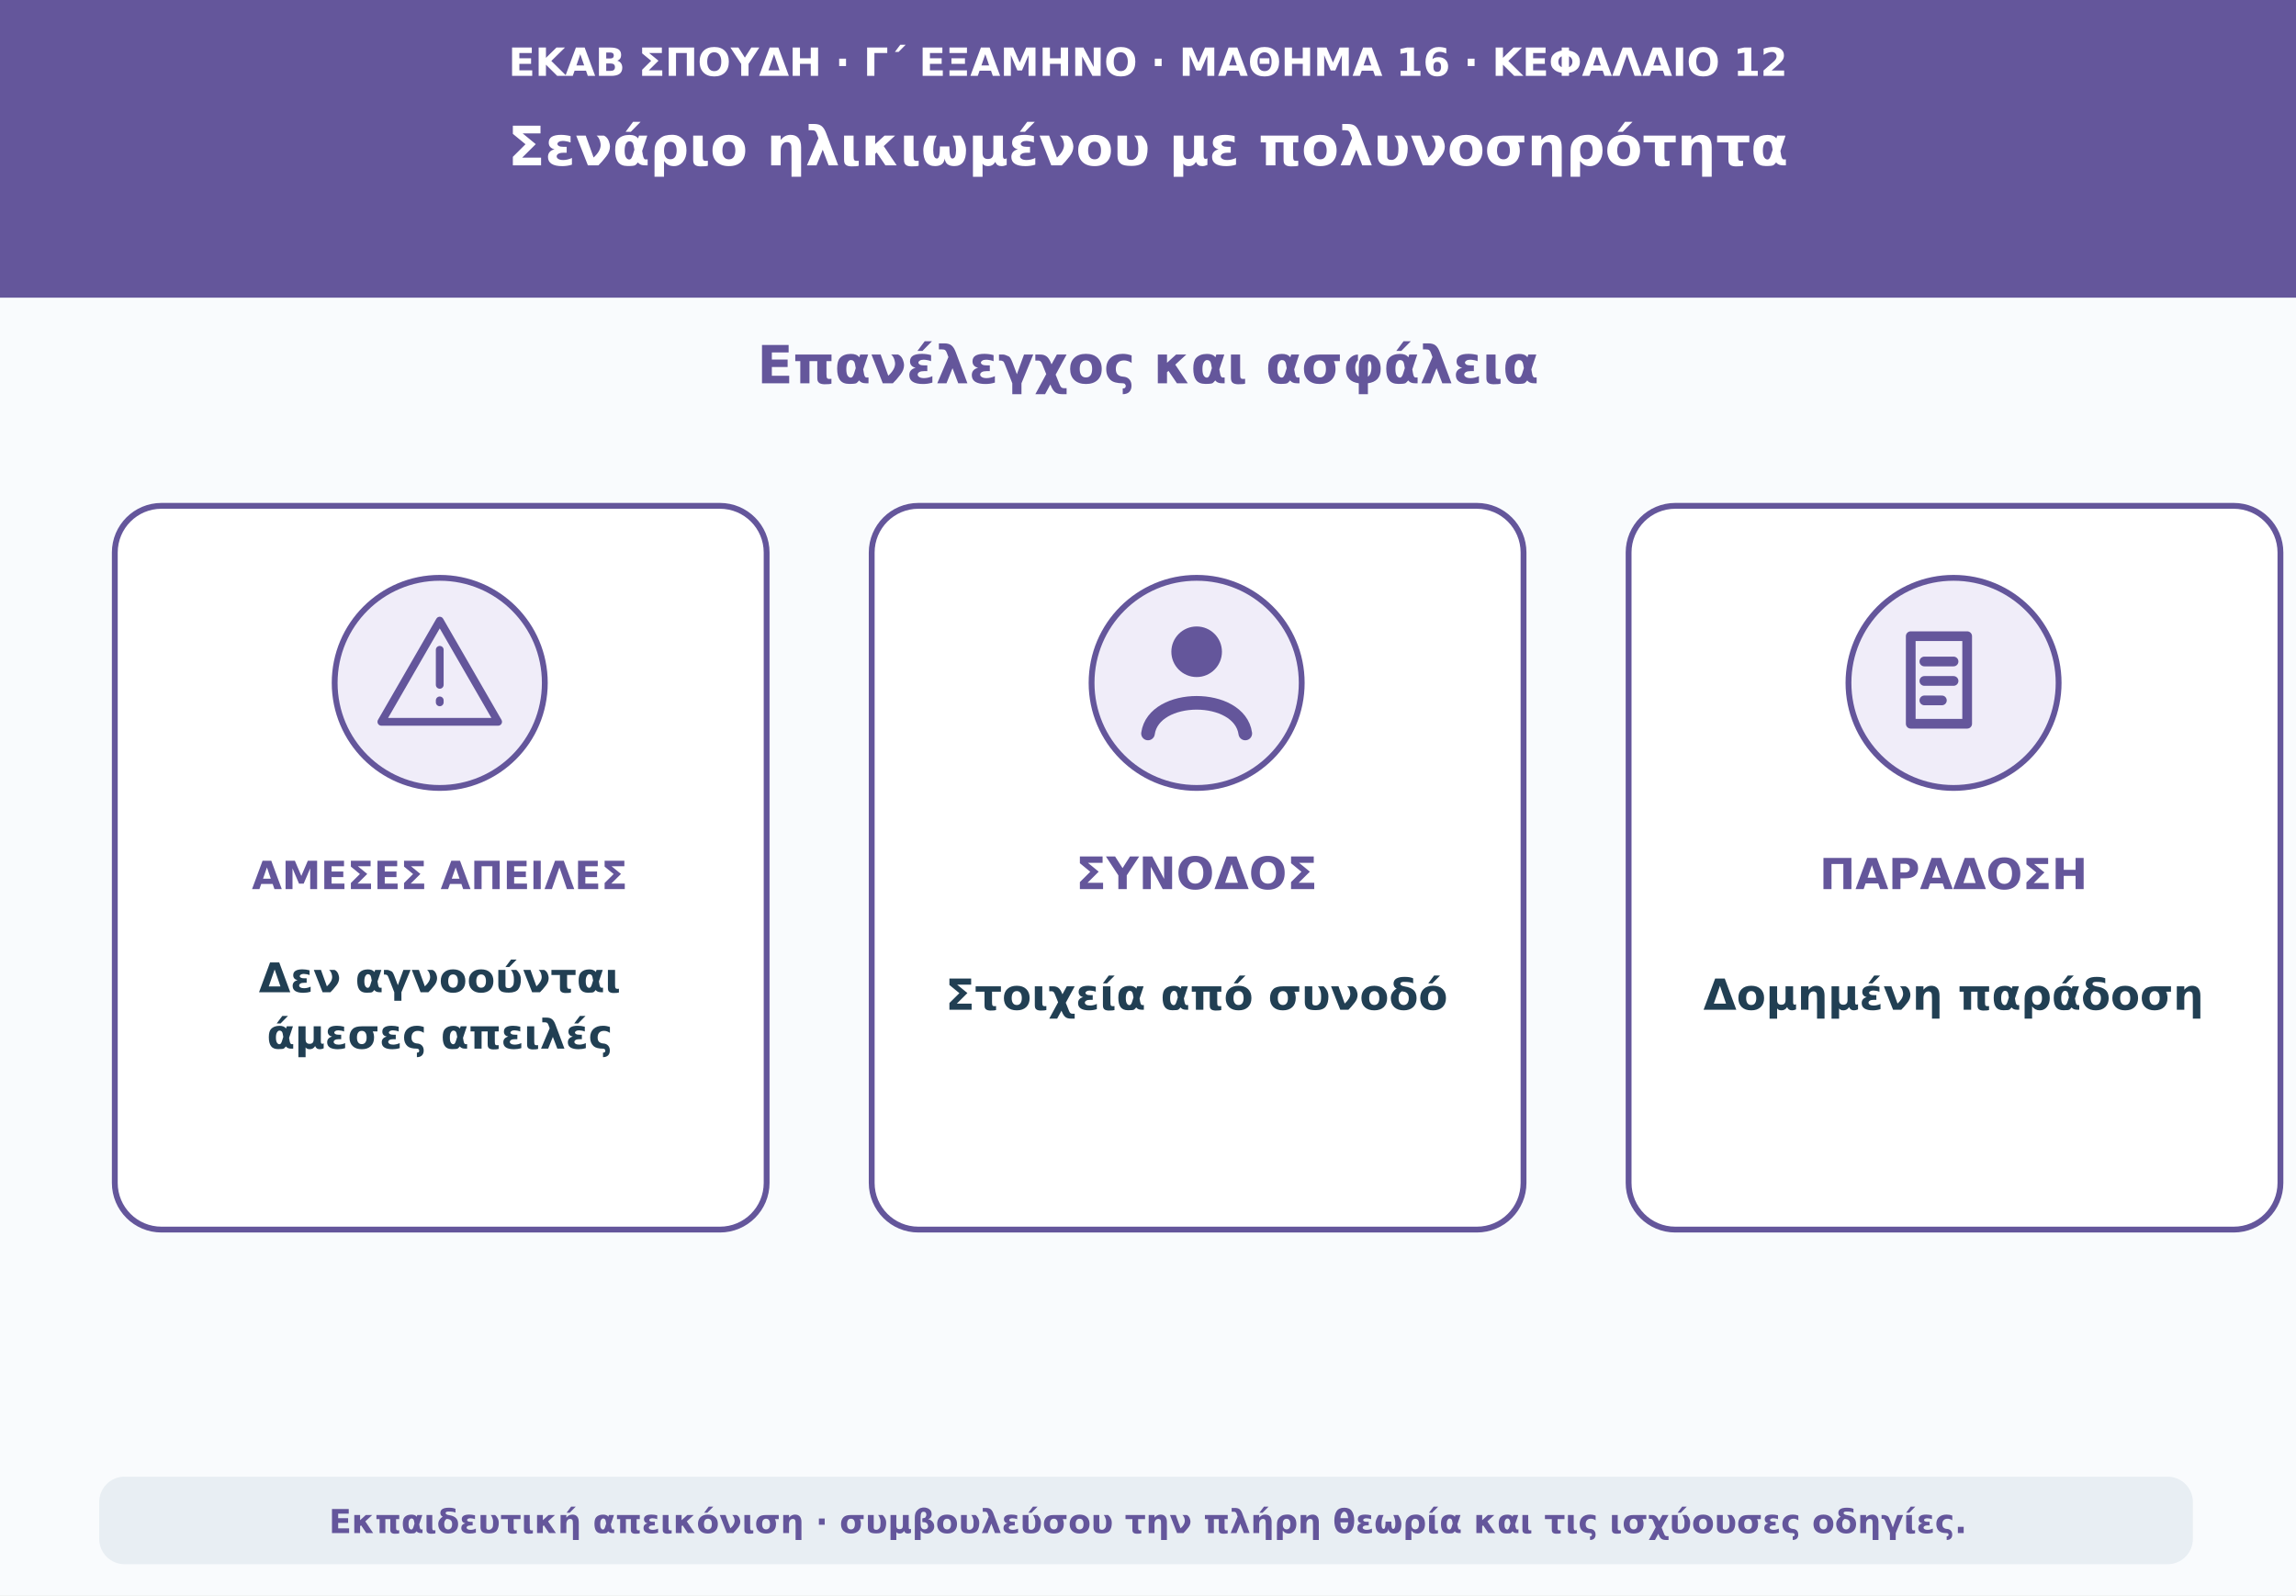
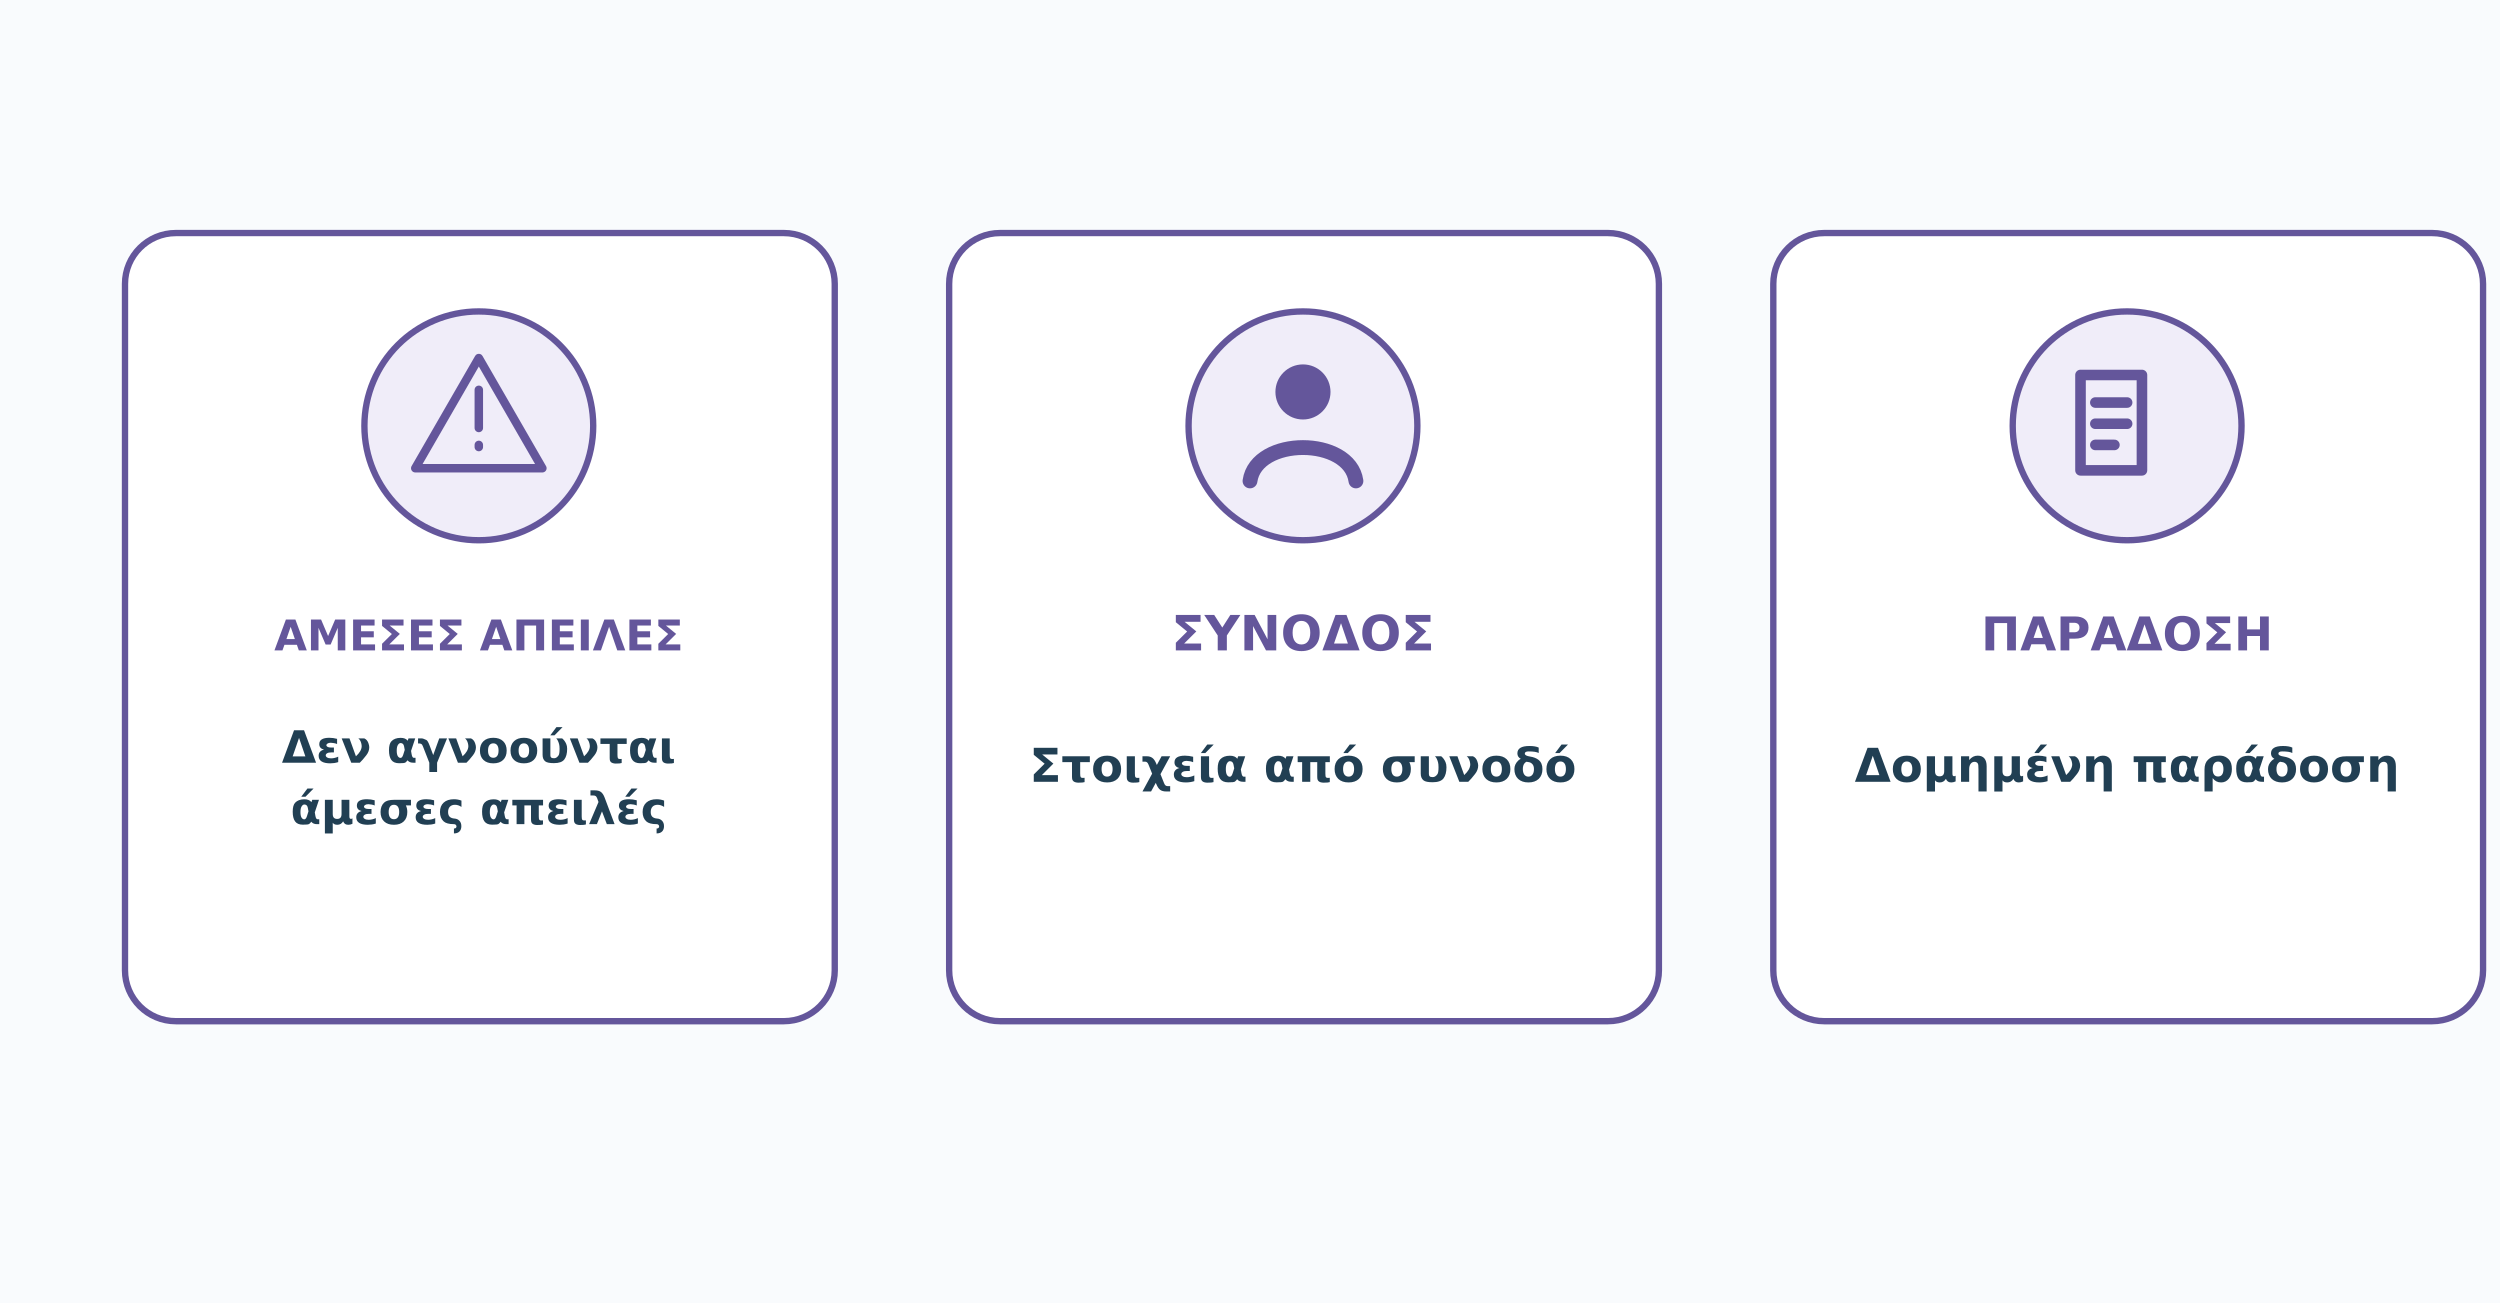
- <svg xmlns="http://www.w3.org/2000/svg" viewBox="0 0 1180 820" role="img" aria-labelledby="t d">
+ <svg xmlns="http://www.w3.org/2000/svg" viewBox="0 150 1180 615" role="img" aria-labelledby="t d">
  <rect width="1180" height="820" fill="#f9fbfd" />
-   <path d="M0 0H1180V153H0Z" fill="#64569b" />
-   <text x="590" y="39" text-anchor="middle" font-family="DejaVu Sans,Arial,sans-serif" font-size="20" font-weight="690" fill="#ffffff">ΕΚΑΒ ΣΠΟΥΔΗ · Γ΄ ΕΞΑΜΗΝΟ · ΜΑΘΗΜΑ 16 · ΚΕΦΑΛΑΙΟ 12</text>
-   <text x="590" y="85" text-anchor="middle" font-family="DejaVu Sans,Arial,sans-serif" font-size="28" font-weight="760" fill="#ffffff">Σενάριο ηλικιωμένου με πολυνοσηρότητα</text>
-   <text x="590" y="197" text-anchor="middle" font-family="DejaVu Sans,Arial,sans-serif" font-size="27" font-weight="740" fill="#64569b">Επανέλεγχος και ασφάλεια</text>
  <rect x="59" y="260" width="335" height="372" rx="24" fill="#ffffff" stroke="#64569b" stroke-width="3" />
  <circle cx="226" cy="351" r="54" fill="#f0edf9" stroke="#64569b" stroke-width="3" />
  <path d="M226 319l30 52h-60z" fill="none" stroke="#64569b" stroke-width="4" stroke-linejoin="round" />
  <path d="M226 334v18m0 8v1" stroke="#64569b" stroke-width="4" stroke-linecap="round" />
  <text x="226" y="457" text-anchor="middle" font-family="DejaVu Sans,Arial,sans-serif" font-size="20" font-weight="760" fill="#64569b">ΑΜΕΣΕΣ ΑΠΕΙΛΕΣ</text>
  <text x="226" y="510" text-anchor="middle" font-family="DejaVu Sans,Arial,sans-serif" font-size="21" font-weight="650" fill="#213f53">Δεν αγνοούνται</text>
  <text x="226" y="539" text-anchor="middle" font-family="DejaVu Sans,Arial,sans-serif" font-size="21" font-weight="650" fill="#213f53">άμεσες απειλές</text>
  <rect x="448" y="260" width="335" height="372" rx="24" fill="#ffffff" stroke="#64569b" stroke-width="3" />
  <circle cx="615" cy="351" r="54" fill="#f0edf9" stroke="#64569b" stroke-width="3" />
  <circle cx="615" cy="335" r="13" fill="#64569b" />
  <path d="M590 377c3-21 47-21 50 0" fill="none" stroke="#64569b" stroke-width="7" stroke-linecap="round" />
  <text x="615" y="457" text-anchor="middle" font-family="DejaVu Sans,Arial,sans-serif" font-size="23" font-weight="760" fill="#64569b">ΣΥΝΟΔΟΣ</text>
  <text x="615" y="519" text-anchor="middle" font-family="DejaVu Sans,Arial,sans-serif" font-size="22" font-weight="650" fill="#213f53">Στοιχεία από συνοδό</text>
  <rect x="837" y="260" width="335" height="372" rx="24" fill="#ffffff" stroke="#64569b" stroke-width="3" />
  <circle cx="1004" cy="351" r="54" fill="#f0edf9" stroke="#64569b" stroke-width="3" />
  <path d="M982 327h29v45h-29zM989 340h15m-15 10h15m-15 10h9" fill="none" stroke="#64569b" stroke-width="5" stroke-linecap="round" stroke-linejoin="round" />
  <text x="1004" y="457" text-anchor="middle" font-family="DejaVu Sans,Arial,sans-serif" font-size="22" font-weight="760" fill="#64569b">ΠΑΡΑΔΟΣΗ</text>
  <text x="1004" y="519" text-anchor="middle" font-family="DejaVu Sans,Arial,sans-serif" font-size="22" font-weight="650" fill="#213f53">Δομημένη παράδοση</text>
-   <rect x="51" y="759" width="1076" height="45" rx="13" fill="#e8eef3" />
-   <text x="590" y="788" text-anchor="middle" font-family="DejaVu Sans,Arial,sans-serif" font-size="17" font-weight="610" fill="#64569b">Εκπαιδευτική απεικόνιση · συμβουλεύσου την πλήρη θεωρία και τις ισχύουσες οδηγίες.</text>
</svg>
